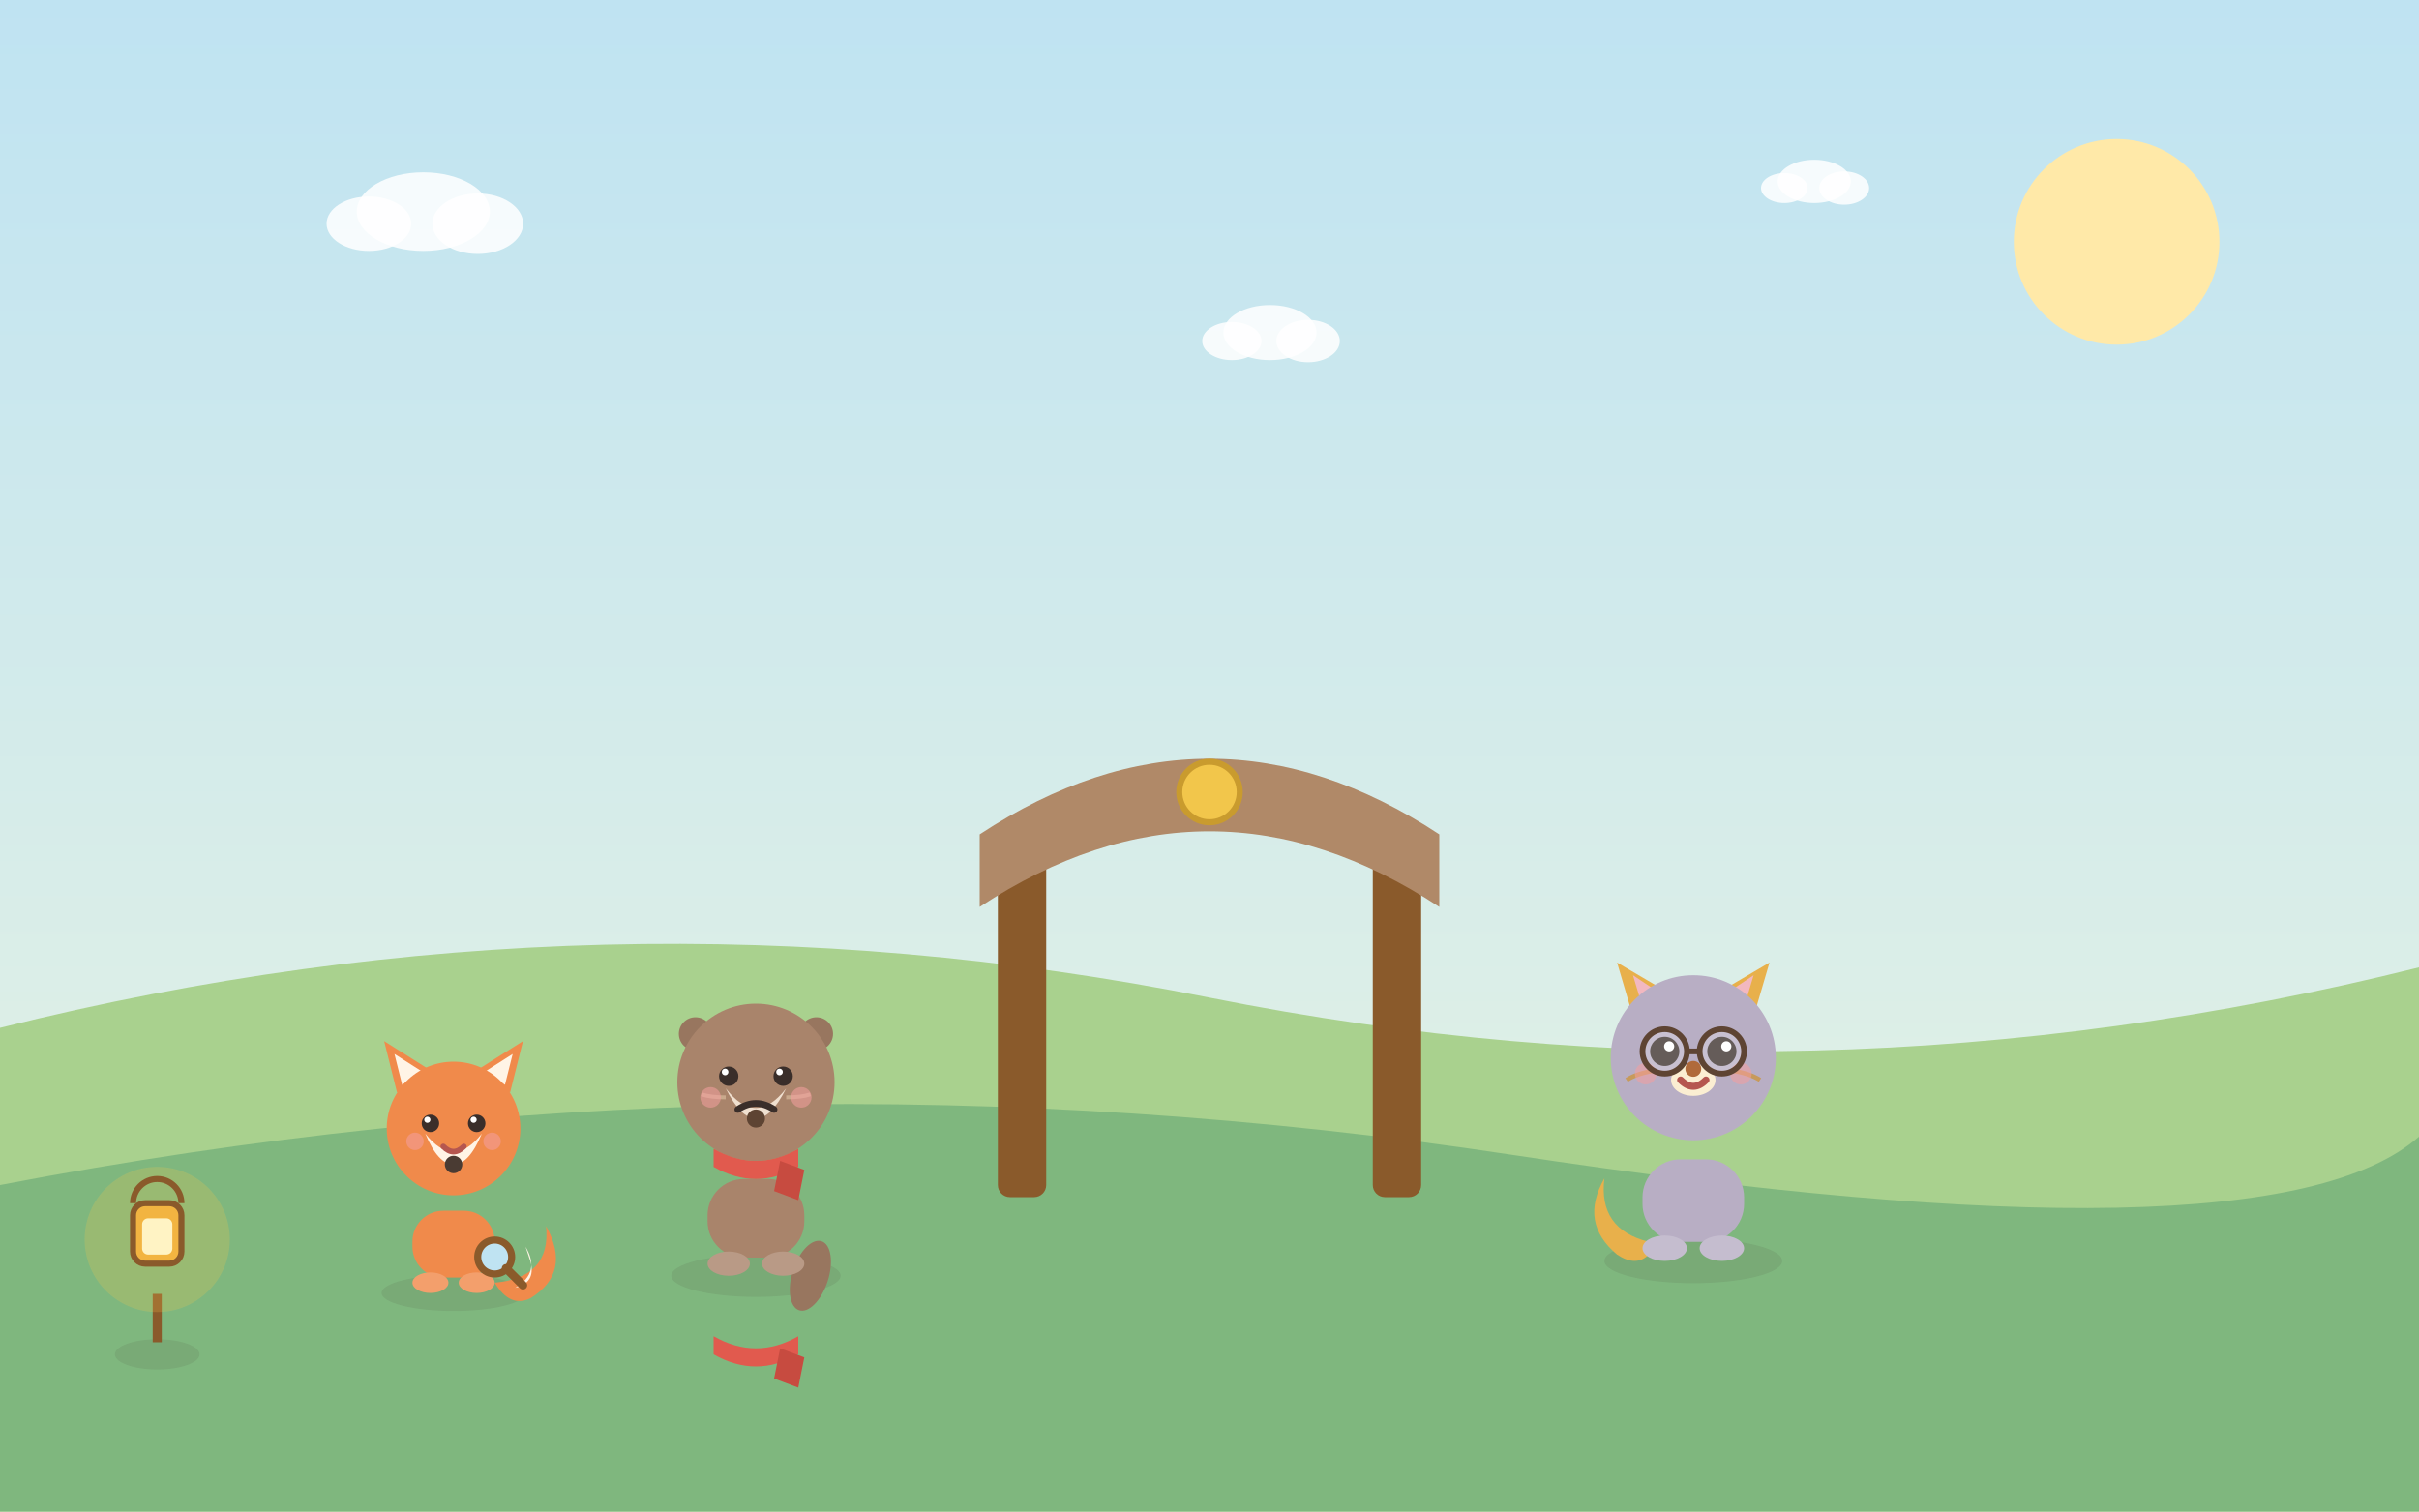
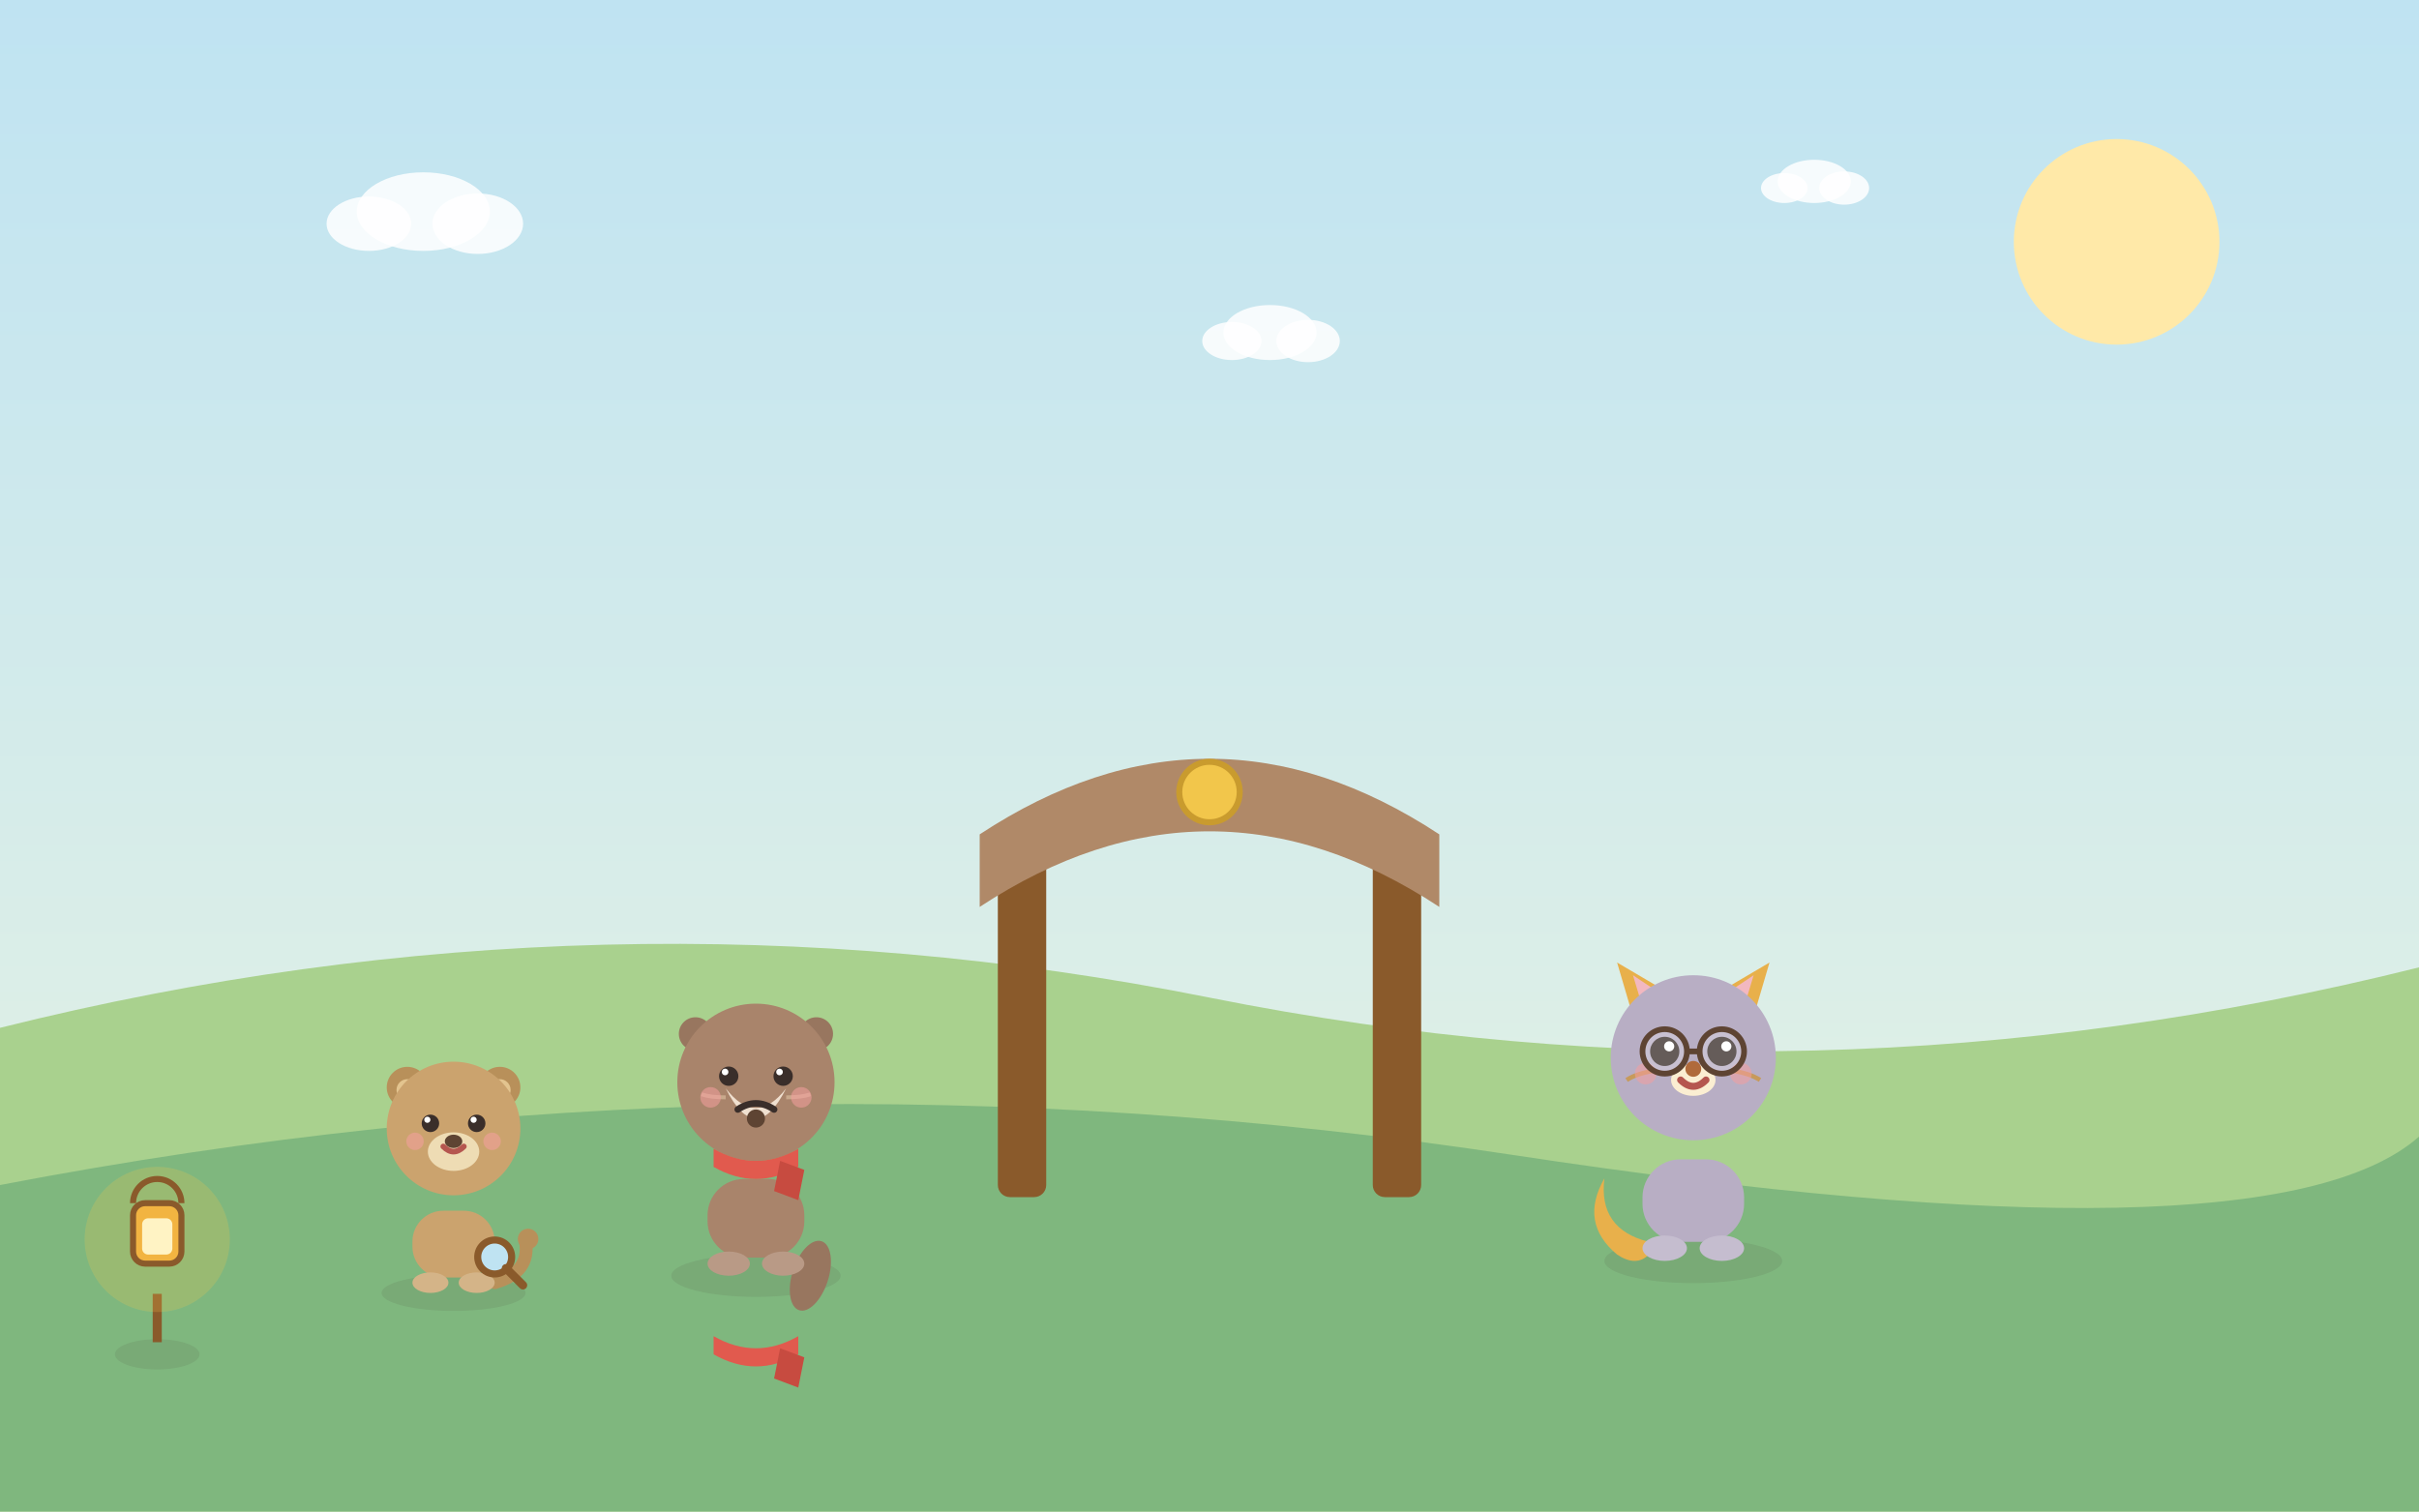
<svg xmlns="http://www.w3.org/2000/svg" viewBox="0 0 800 500">
  <defs>
    <linearGradient id="sky" x1="0" y1="0" x2="0" y2="1">
      <stop offset="0" stop-color="#BFE3F2" />
      <stop offset="1" stop-color="#EAF4E2" />
    </linearGradient>
  </defs>
  <rect x="0" y="0" width="800" height="500" rx="0" fill="url(#sky)" />
  <circle cx="700" cy="80" r="34" fill="#FFE9A8" />
  <g transform="translate(140,70) scale(1,1)">
    <ellipse cx="0" cy="0" rx="22" ry="13" fill="#FFFFFF" opacity="0.85" />
    <ellipse cx="-18" cy="4" rx="14" ry="9" fill="#FFFFFF" opacity="0.85" />
    <ellipse cx="18" cy="4" rx="15" ry="10" fill="#FFFFFF" opacity="0.85" />
  </g>
  <g transform="translate(420,110) scale(0.7,0.7)">
    <ellipse cx="0" cy="0" rx="22" ry="13" fill="#FFFFFF" opacity="0.85" />
    <ellipse cx="-18" cy="4" rx="14" ry="9" fill="#FFFFFF" opacity="0.85" />
    <ellipse cx="18" cy="4" rx="15" ry="10" fill="#FFFFFF" opacity="0.85" />
  </g>
  <g transform="translate(600,60) scale(0.55,0.55)">
    <ellipse cx="0" cy="0" rx="22" ry="13" fill="#FFFFFF" opacity="0.85" />
    <ellipse cx="-18" cy="4" rx="14" ry="9" fill="#FFFFFF" opacity="0.85" />
    <ellipse cx="18" cy="4" rx="15" ry="10" fill="#FFFFFF" opacity="0.85" />
  </g>
  <path d="M0,340 Q200,290 400,330 T800,320 L800,500 L0,500 Z" fill="#A9D18E" />
  <path d="M0,392 Q250,344 500,382 T800,376 L800,500 L0,500 Z" fill="#7FB77E" />
  <g transform="translate(400,396) scale(1,1)">
    <rect x="-70" y="-120" width="16" height="120" rx="4" fill="#8a5a2b" />
    <rect x="54" y="-120" width="16" height="120" rx="4" fill="#8a5a2b" />
    <path d="M-76,-120 Q0,-170 76,-120 L76,-96 Q0,-146 -76,-96 Z" fill="#B08968" />
    <circle cx="0" cy="-134" r="10" fill="#F2C64B" stroke="#C99B2E" stroke-width="2" />
  </g>
  <g transform="translate(560,415) scale(-1.05,1.05)">
    <ellipse cx="0" cy="2" rx="28" ry="7" fill="#3A2E2A" opacity="0.10" />
    <g transform="translate(0,0) scale(1,1)">
      <path d="M14,-4 q16,-4 14,-20 q8,14 -4,24 q-6,4 -10,0" fill="#E8B04B" />
      <rect x="-16" y="-30" width="32" height="26" rx="12" fill="#B8AEC4" />
      <ellipse cx="-9" cy="-2" rx="7" ry="4" fill="#c5bdcf" />
      <ellipse cx="9" cy="-2" rx="7" ry="4" fill="#c5bdcf" />
    </g>
    <g transform="translate(0,-62) scale(1,1)">
      <path d="M-19,-13 L-24,-30 L-7,-20 Z" fill="#E8B04B" />
      <path d="M19,-13 L24,-30 L7,-20 Z" fill="#E8B04B" />
      <path d="M-16,-16 L-19,-26 L-10,-20 Z" fill="#F2B8C0" />
      <path d="M16,-16 L19,-26 L10,-20 Z" fill="#F2B8C0" />
      <circle cx="0" cy="0" r="26" fill="#B8AEC4" />
      <ellipse cx="0" cy="7" rx="7" ry="5" fill="#FBEED2" />
      <circle cx="0" cy="3.5" r="2.5" fill="#B06A3B" />
      <path d="M-12,4 q-6,1 -9,3 M12,4 q6,1 9,3" stroke="#C79A5B" stroke-width="1.4" fill="none" />
      <circle cx="-9" cy="-2" r="4.6" fill="#3A2E2A" />
      <circle cx="9" cy="-2" r="4.6" fill="#3A2E2A" />
      <circle cx="-10.4" cy="-3.6" r="1.6" fill="#fff" />
      <circle cx="7.6" cy="-3.6" r="1.6" fill="#fff" />
      <circle cx="-15" cy="5" r="3.4" fill="#F49E9E" opacity="0.55" />
      <circle cx="15" cy="5" r="3.4" fill="#F49E9E" opacity="0.55" />
      <path d="M-4,7 q4,4 8,0" stroke="#B5564F" stroke-width="2.2" stroke-linecap="round" fill="none" />
      <g transform="translate(0,-2) scale(1,1)">
        <circle cx="-9" cy="0" r="7" fill="#FFFFFF" fill-opacity="0.22" stroke="#5E4433" stroke-width="1.8" />
        <circle cx="9" cy="0" r="7" fill="#FFFFFF" fill-opacity="0.22" stroke="#5E4433" stroke-width="1.8" />
        <path d="M-2,0 h4" fill="none" stroke="#5E4433" stroke-width="1.8" />
      </g>
    </g>
  </g>
  <g transform="translate(250,420) scale(1,1)">
    <ellipse cx="0" cy="2" rx="28" ry="7" fill="#3A2E2A" opacity="0.10" />
    <g transform="translate(0,0) scale(1,1)">
      <ellipse cx="18" cy="2" rx="6" ry="12" fill="#98765F" transform="rotate(18 18 2)" />
      <rect x="-16" y="-30" width="32" height="26" rx="12" fill="#A9846B" />
      <path d="M-14,22 q14,8 28,0 l0,6 q-14,8 -28,0 z" fill="#E15A4E" />
      <path d="M8,26 l8,3 l-2,10 l-8,-3 z" fill="#C74B40" />
      <ellipse cx="-9" cy="-2" rx="7" ry="4" fill="#b99a86" />
      <ellipse cx="9" cy="-2" rx="7" ry="4" fill="#b99a86" />
    </g>
    <g transform="translate(0,-62) scale(1,1)">
      <circle cx="-20" cy="-16" r="5.5" fill="#98765F" />
      <circle cx="20" cy="-16" r="5.5" fill="#98765F" />
      <circle cx="0" cy="0" r="26" fill="#A9846B" />
      <path d="M-10,2 Q0,15 10,2 Q5,12 0,12 Q-5,12 -10,2 Z" fill="#F0E0D0" />
      <circle cx="0" cy="12" r="3" fill="#5E4433" />
      <path d="M-10,5 q-5,0 -8,-1 M10,5 q5,0 8,-1" stroke="#C9A98C" stroke-width="1.3" fill="none" />
      <circle cx="-9" cy="-2" r="3.2" fill="#3A2E2A" />
      <circle cx="9" cy="-2" r="3.2" fill="#3A2E2A" />
      <circle cx="-10.2" cy="-3.4" r="1.1" fill="#fff" />
      <circle cx="7.8" cy="-3.4" r="1.1" fill="#fff" />
      <path d="M-6,9 q6,-4 12,0" stroke="#3A2E2A" stroke-width="2.2" stroke-linecap="round" fill="none" />
      <circle cx="-15" cy="5" r="3.4" fill="#F49E9E" opacity="0.55" />
      <circle cx="15" cy="5" r="3.4" fill="#F49E9E" opacity="0.55" />
      <path d="M-14,22 q14,8 28,0 l0,6 q-14,8 -28,0 z" fill="#E15A4E" />
      <path d="M8,26 l8,3 l-2,10 l-8,-3 z" fill="#C74B40" />
    </g>
  </g>
  <g transform="translate(150,426) scale(0.85,0.85)">
    <ellipse cx="0" cy="2" rx="28" ry="7" fill="#3A2E2A" opacity="0.10" />
    <g transform="translate(0,0) scale(1,1)">
-       <path d="M16,-2 q22,-2 20,-22 q10,18 -6,28 q-8,4 -14,-6" fill="#F08A4B" />
-       <path d="M28,-16 q6,10 -4,16 q8,-2 6,-10 z" fill="#FFF4E6" />
-       <rect x="-16" y="-30" width="32" height="26" rx="12" fill="#F08A4B" />
-       <ellipse cx="-9" cy="-2" rx="7" ry="4" fill="#f39f6c" />
-       <ellipse cx="9" cy="-2" rx="7" ry="4" fill="#f39f6c" />
+       <path d="M16,-2 q14,-4 12,-16" stroke="#B8905A" stroke-width="5" stroke-linecap="round" fill="none" />
+       <circle cx="29" cy="-19" r="4" fill="#B8905A" />
+       <rect x="-16" y="-30" width="32" height="26" rx="12" fill="#CBA36E" />
+       <ellipse cx="-9" cy="-2" rx="7" ry="4" fill="#d4b488" />
+       <ellipse cx="9" cy="-2" rx="7" ry="4" fill="#d4b488" />
    </g>
    <g transform="translate(0,-62) scale(1,1)">
-       <path d="M-22,-14 L-27,-34 L-8,-22 Z" fill="#F08A4B" />
-       <path d="M22,-14 L27,-34 L8,-22 Z" fill="#F08A4B" />
-       <path d="M-20,-17 L-23,-29 L-12,-22 Z" fill="#FFF4E6" />
-       <path d="M20,-17 L23,-29 L12,-22 Z" fill="#FFF4E6" />
-       <circle cx="0" cy="0" r="26" fill="#F08A4B" />
-       <path d="M-11,2 Q0,16 11,2 Q6,14 0,14 Q-6,14 -11,2 Z" fill="#FFF4E6" />
-       <circle cx="0" cy="14" r="3.4" fill="#4A3B33" />
+       <circle cx="-18" cy="-16" r="8" fill="#B8905A" />
+       <circle cx="18" cy="-16" r="8" fill="#B8905A" />
+       <circle cx="-18" cy="-15" r="4.2" fill="#E3C48F" />
+       <circle cx="18" cy="-15" r="4.2" fill="#E3C48F" />
+       <circle cx="0" cy="0" r="26" fill="#CBA36E" />
+       <ellipse cx="0" cy="9" rx="10" ry="7.5" fill="#EEDCB4" />
+       <ellipse cx="0" cy="5" rx="3.4" ry="2.6" fill="#5E4433" />
      <circle cx="-9" cy="-2" r="3.4" fill="#3A2E2A" />
      <circle cx="9" cy="-2" r="3.4" fill="#3A2E2A" />
      <circle cx="-10.2" cy="-3.4" r="1.2" fill="#fff" />
      <circle cx="7.8" cy="-3.4" r="1.2" fill="#fff" />
      <circle cx="-15" cy="5" r="3.4" fill="#F49E9E" opacity="0.55" />
      <circle cx="15" cy="5" r="3.4" fill="#F49E9E" opacity="0.55" />
      <path d="M-4,7 q4,4 8,0" stroke="#B5564F" stroke-width="2.2" stroke-linecap="round" fill="none" />
    </g>
    <g transform="translate(16,-12) scale(1.1,1.1)">
      <circle cx="0" cy="0" r="6" fill="#BFE3F2" stroke="#8a5a2b" stroke-width="2.5" />
      <path d="M4,4 L10,10" fill="none" stroke="#8a5a2b" stroke-width="3" stroke-linecap="round" />
    </g>
  </g>
  <g transform="translate(52,446) scale(1,1)">
    <ellipse cx="0" cy="2" rx="14" ry="5" fill="#3A2E2A" opacity="0.10" />
    <path d="M0,-2 v-16" fill="none" stroke="#8a5a2b" stroke-width="3" />
    <circle cx="0" cy="-36" r="24" fill="#F8C64B" opacity="0.22" />
    <path d="M-8,-48 a8,8 0 0 1 16,0" stroke="#8a5a2b" stroke-width="2" fill="none" />
    <rect x="-8" y="-48" width="16" height="20" rx="4" fill="#F2B441" stroke="#8a5a2b" stroke-width="2" />
    <rect x="-5" y="-43" width="10" height="12" rx="2" fill="#FFF3C4" />
  </g>
</svg>
